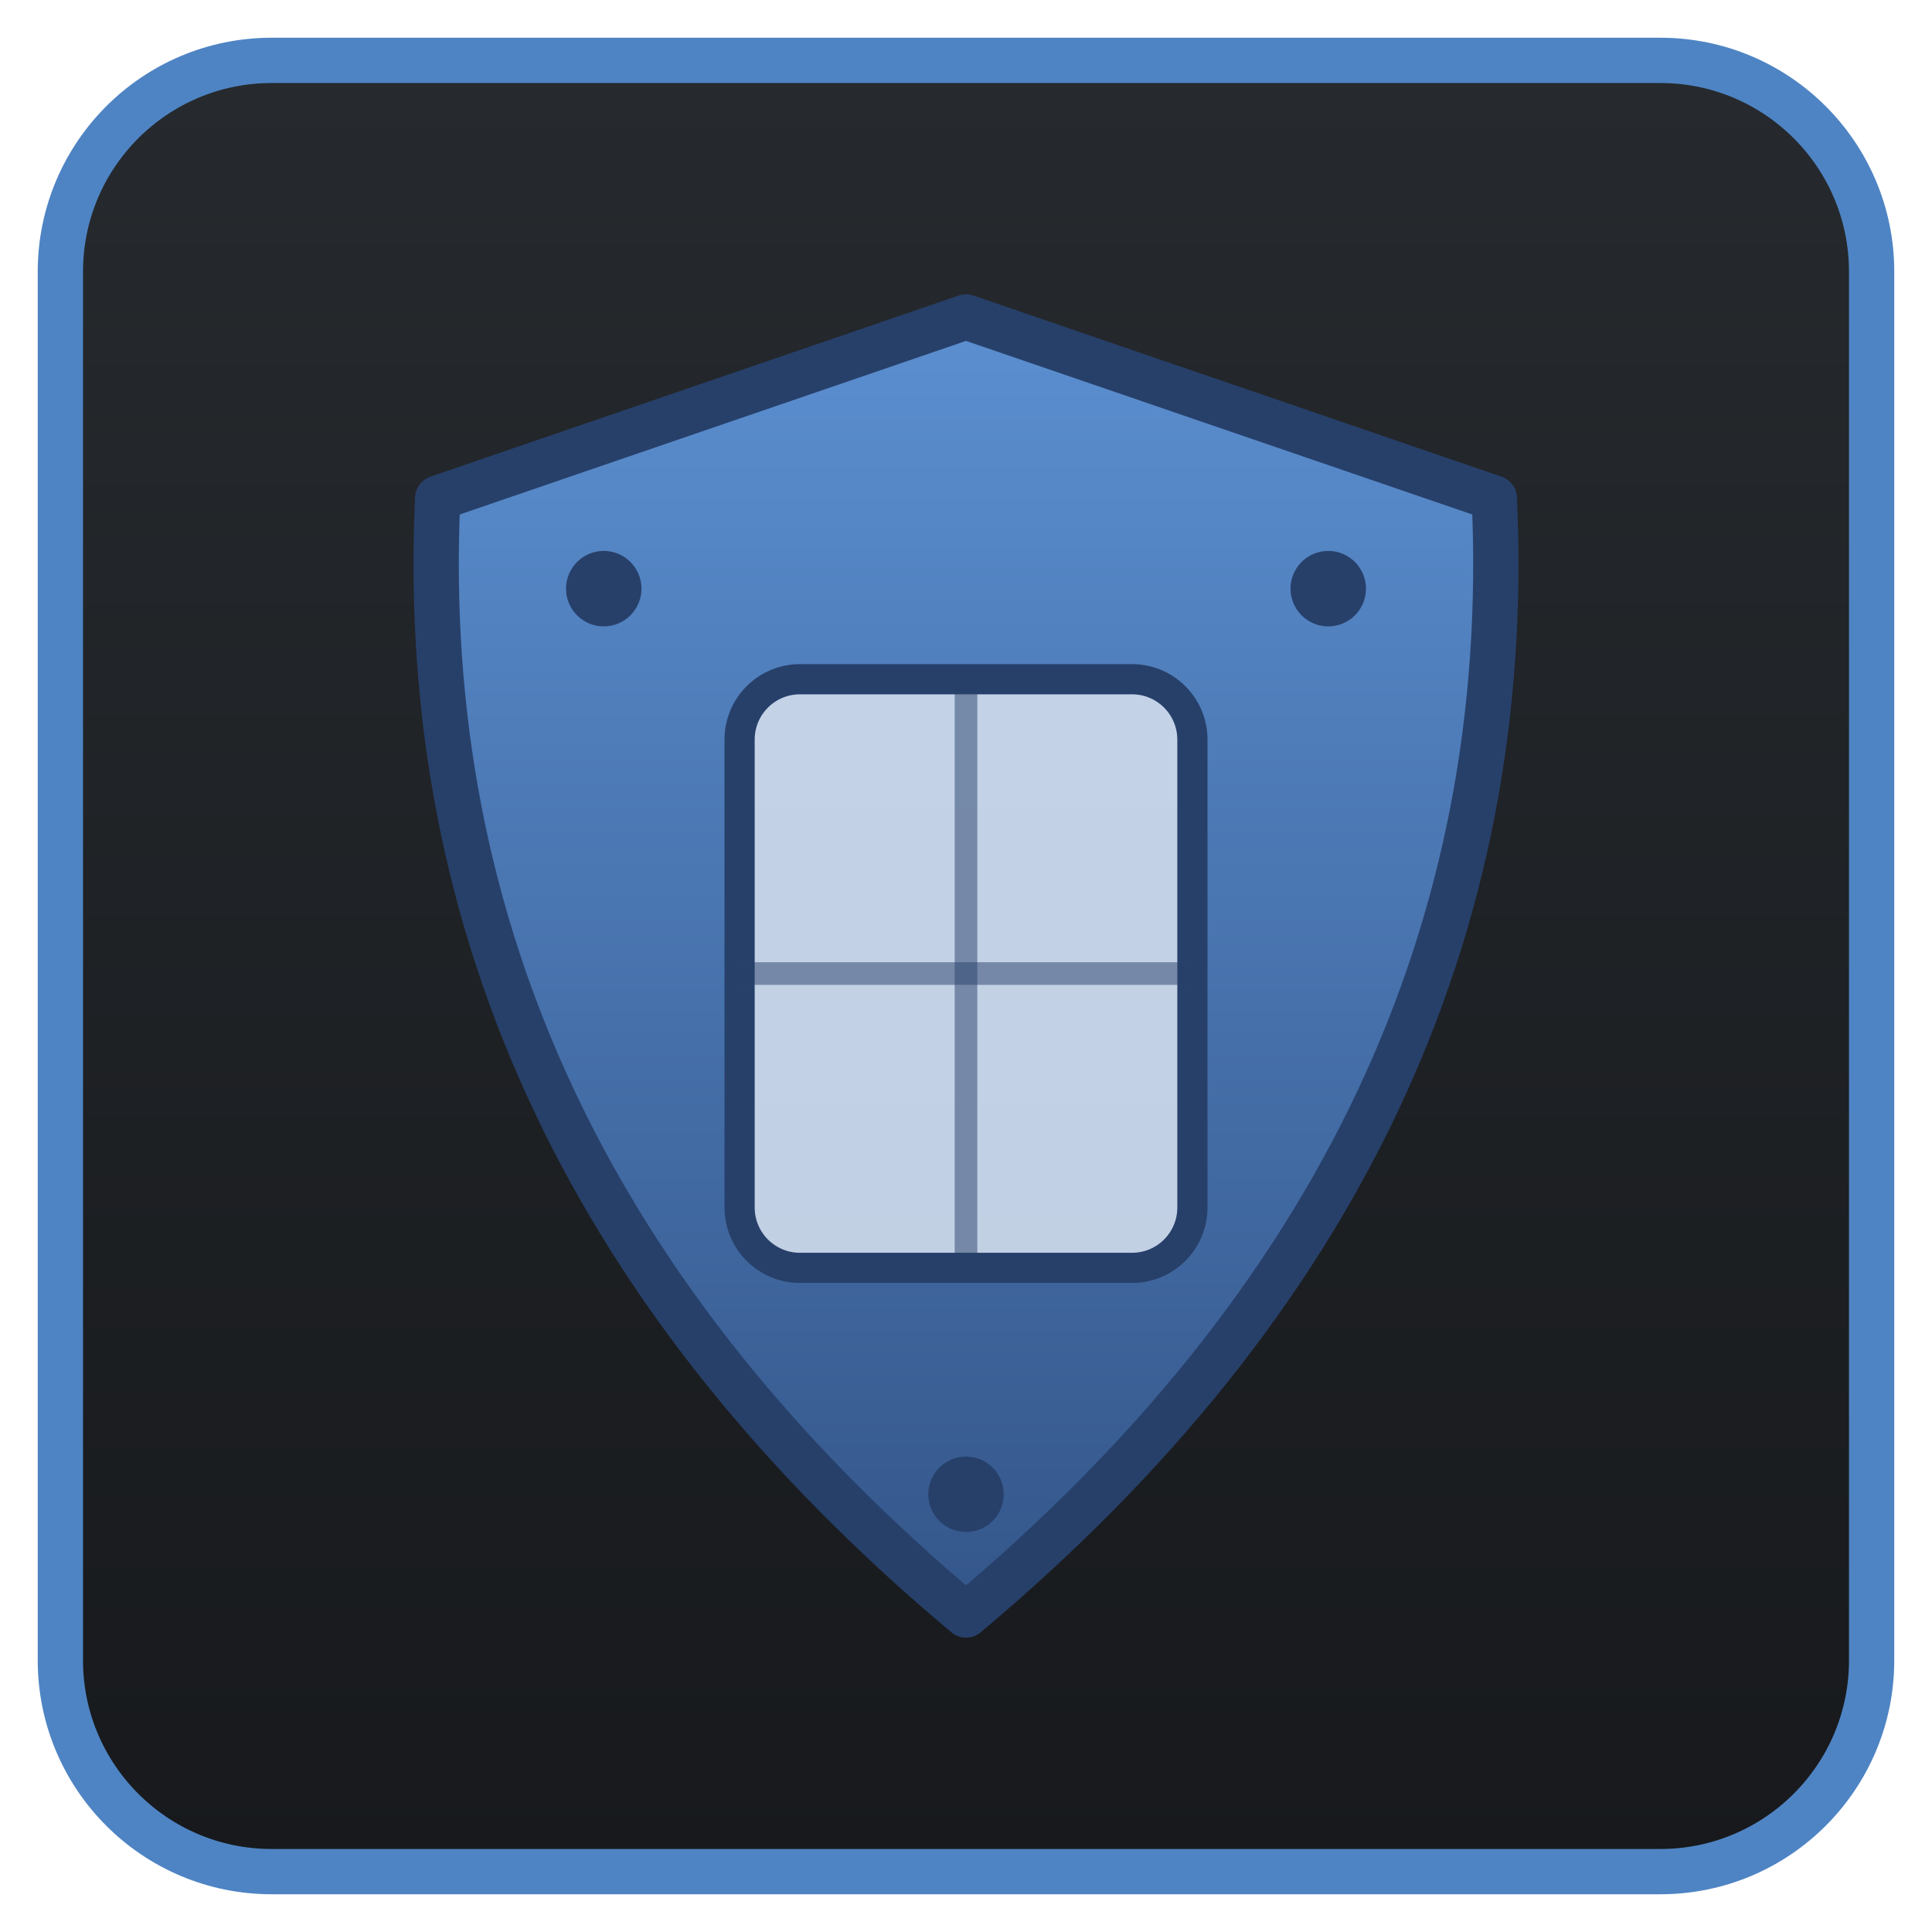
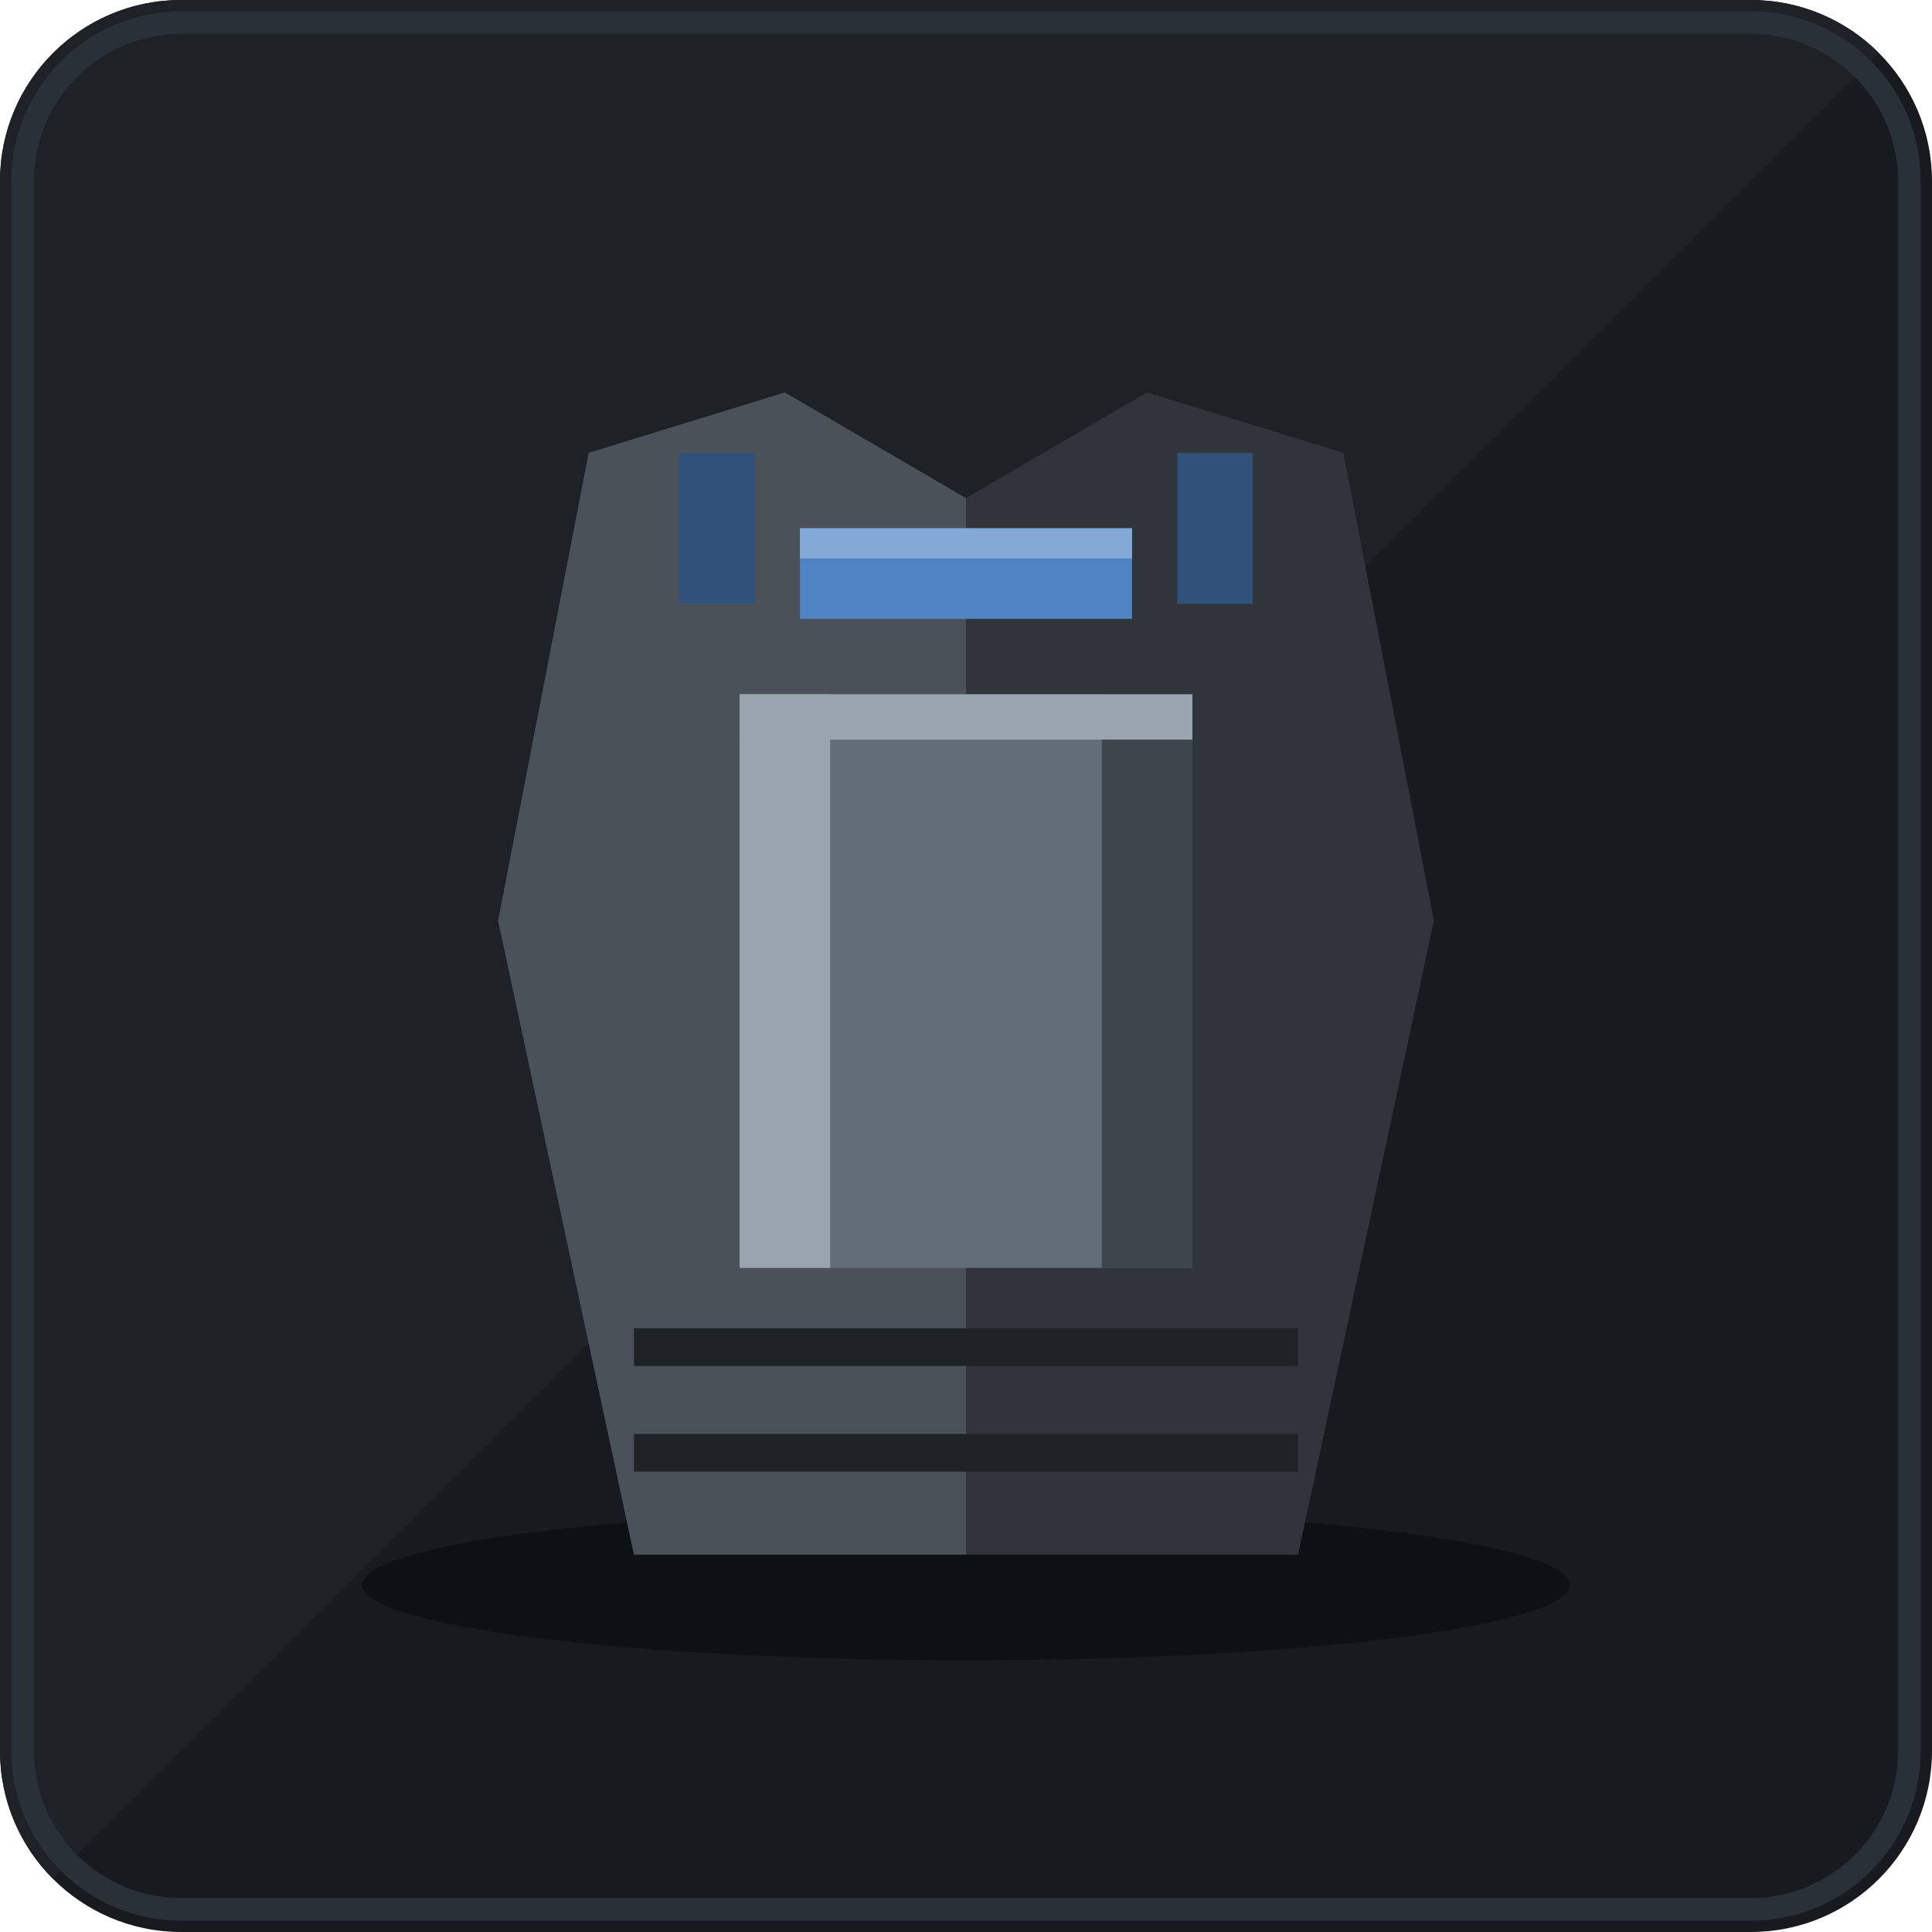
<svg xmlns="http://www.w3.org/2000/svg" viewBox="0 0 256 256">
-   <defs>
-     <linearGradient id="bg" x1="0" y1="0" x2="0" y2="1">
-       <stop offset="0" stop-color="#262a2e" />
-       <stop offset="1" stop-color="#17191c" />
-     </linearGradient>
-     <linearGradient id="plate" x1="0" y1="0" x2="0" y2="1">
-       <stop offset="0" stop-color="#5b8fd0" />
-       <stop offset="1" stop-color="#34568a" />
-     </linearGradient>
-   </defs>
-   <rect x="8" y="8" width="240" height="240" rx="28" fill="url(#bg)" stroke="#4e84c4" stroke-width="6" />
-   <path d="M128 42 L198 66 Q202 152 128 214 Q54 152 58 66 Z" fill="url(#plate)" stroke="#27406a" stroke-width="6" stroke-linejoin="round" />
-   <rect x="98" y="90" width="60" height="78" rx="8" fill="#cdd9ea" opacity="0.92" />
-   <rect x="98" y="90" width="60" height="78" rx="8" fill="none" stroke="#27406a" stroke-width="4" />
-   <line x1="128" y1="90" x2="128" y2="168" stroke="#27406a" stroke-width="3" opacity="0.5" />
-   <line x1="98" y1="129" x2="158" y2="129" stroke="#27406a" stroke-width="3" opacity="0.5" />
-   <g fill="#27406a">
-     <circle cx="80" cy="78" r="5" />
-     <circle cx="176" cy="78" r="5" />
-     <circle cx="128" cy="198" r="5" />
+   <clipPath id="plateClip">
+     <rect x="0" y="0" width="256" height="256" rx="24" />
+   </clipPath>
+   <g clip-path="url(#plateClip)">
+     <rect x="0" y="0" width="256" height="256" fill="#171a1e" />
+     <polygon points="0,0 256,0 0,256" fill="#1e2227" />
  </g>
+   <rect x="3" y="3" width="250" height="250" rx="21" fill="none" stroke="#2a3038" stroke-width="3" />
+   <ellipse cx="128" cy="210" rx="80" ry="10" fill="#07090b" opacity="0.55" />
+   <polygon points="128,66 104,52 78,60 66,122 84,206 128,206" fill="#4b5159" />
+   <polygon points="128,66 152,52 178,60 190,122 172,206 128,206" fill="#30353b" />
+   <rect x="84" y="176" width="88" height="5" fill="#1f2327" />
+   <rect x="84" y="190" width="88" height="5" fill="#1f2327" />
+   <rect x="98" y="92" width="60" height="76" fill="#636d77" />
+   <rect x="98" y="92" width="12" height="76" fill="#9aa4ae" />
+   <rect x="146" y="92" width="12" height="76" fill="#3d454d" />
+   <rect x="98" y="92" width="60" height="6" fill="#9aa4ae" />
+   <rect x="106" y="70" width="44" height="12" fill="#4e84c4" />
+   <rect x="106" y="70" width="44" height="4" fill="#83a9d6" />
+   <rect x="90" y="60" width="10" height="20" fill="#30527a" />
+   <rect x="156" y="60" width="10" height="20" fill="#30527a" />
</svg>
